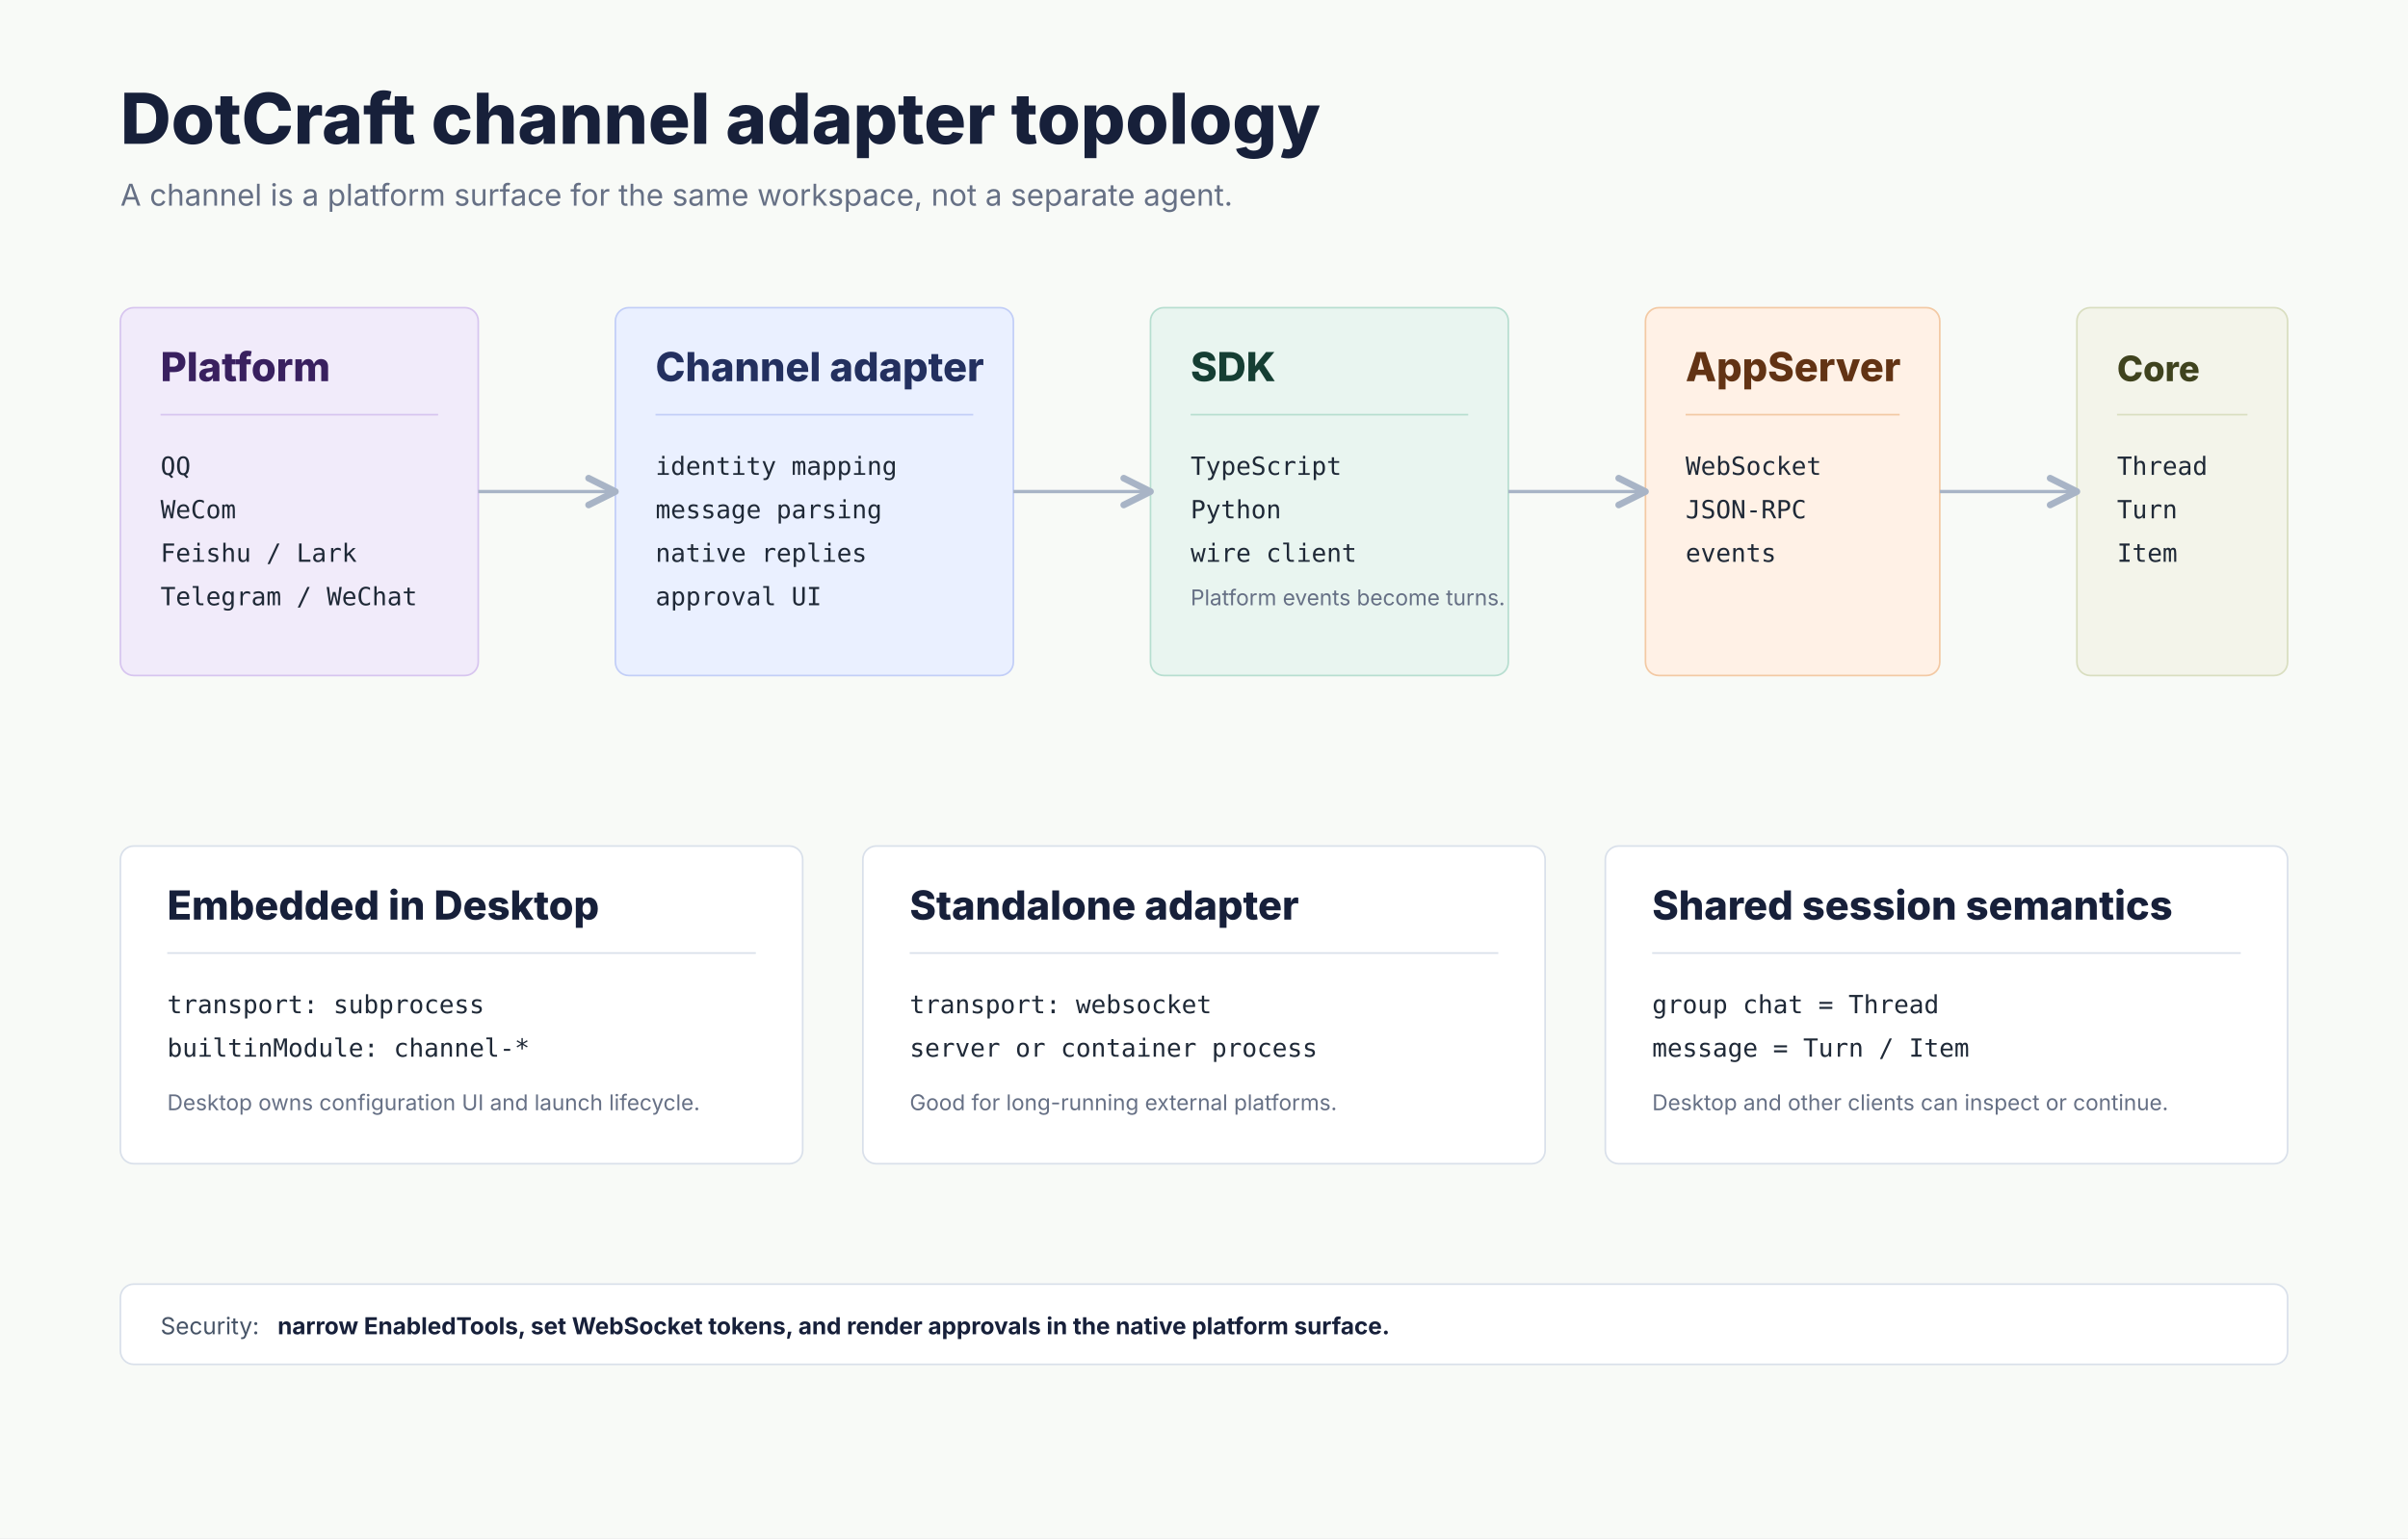
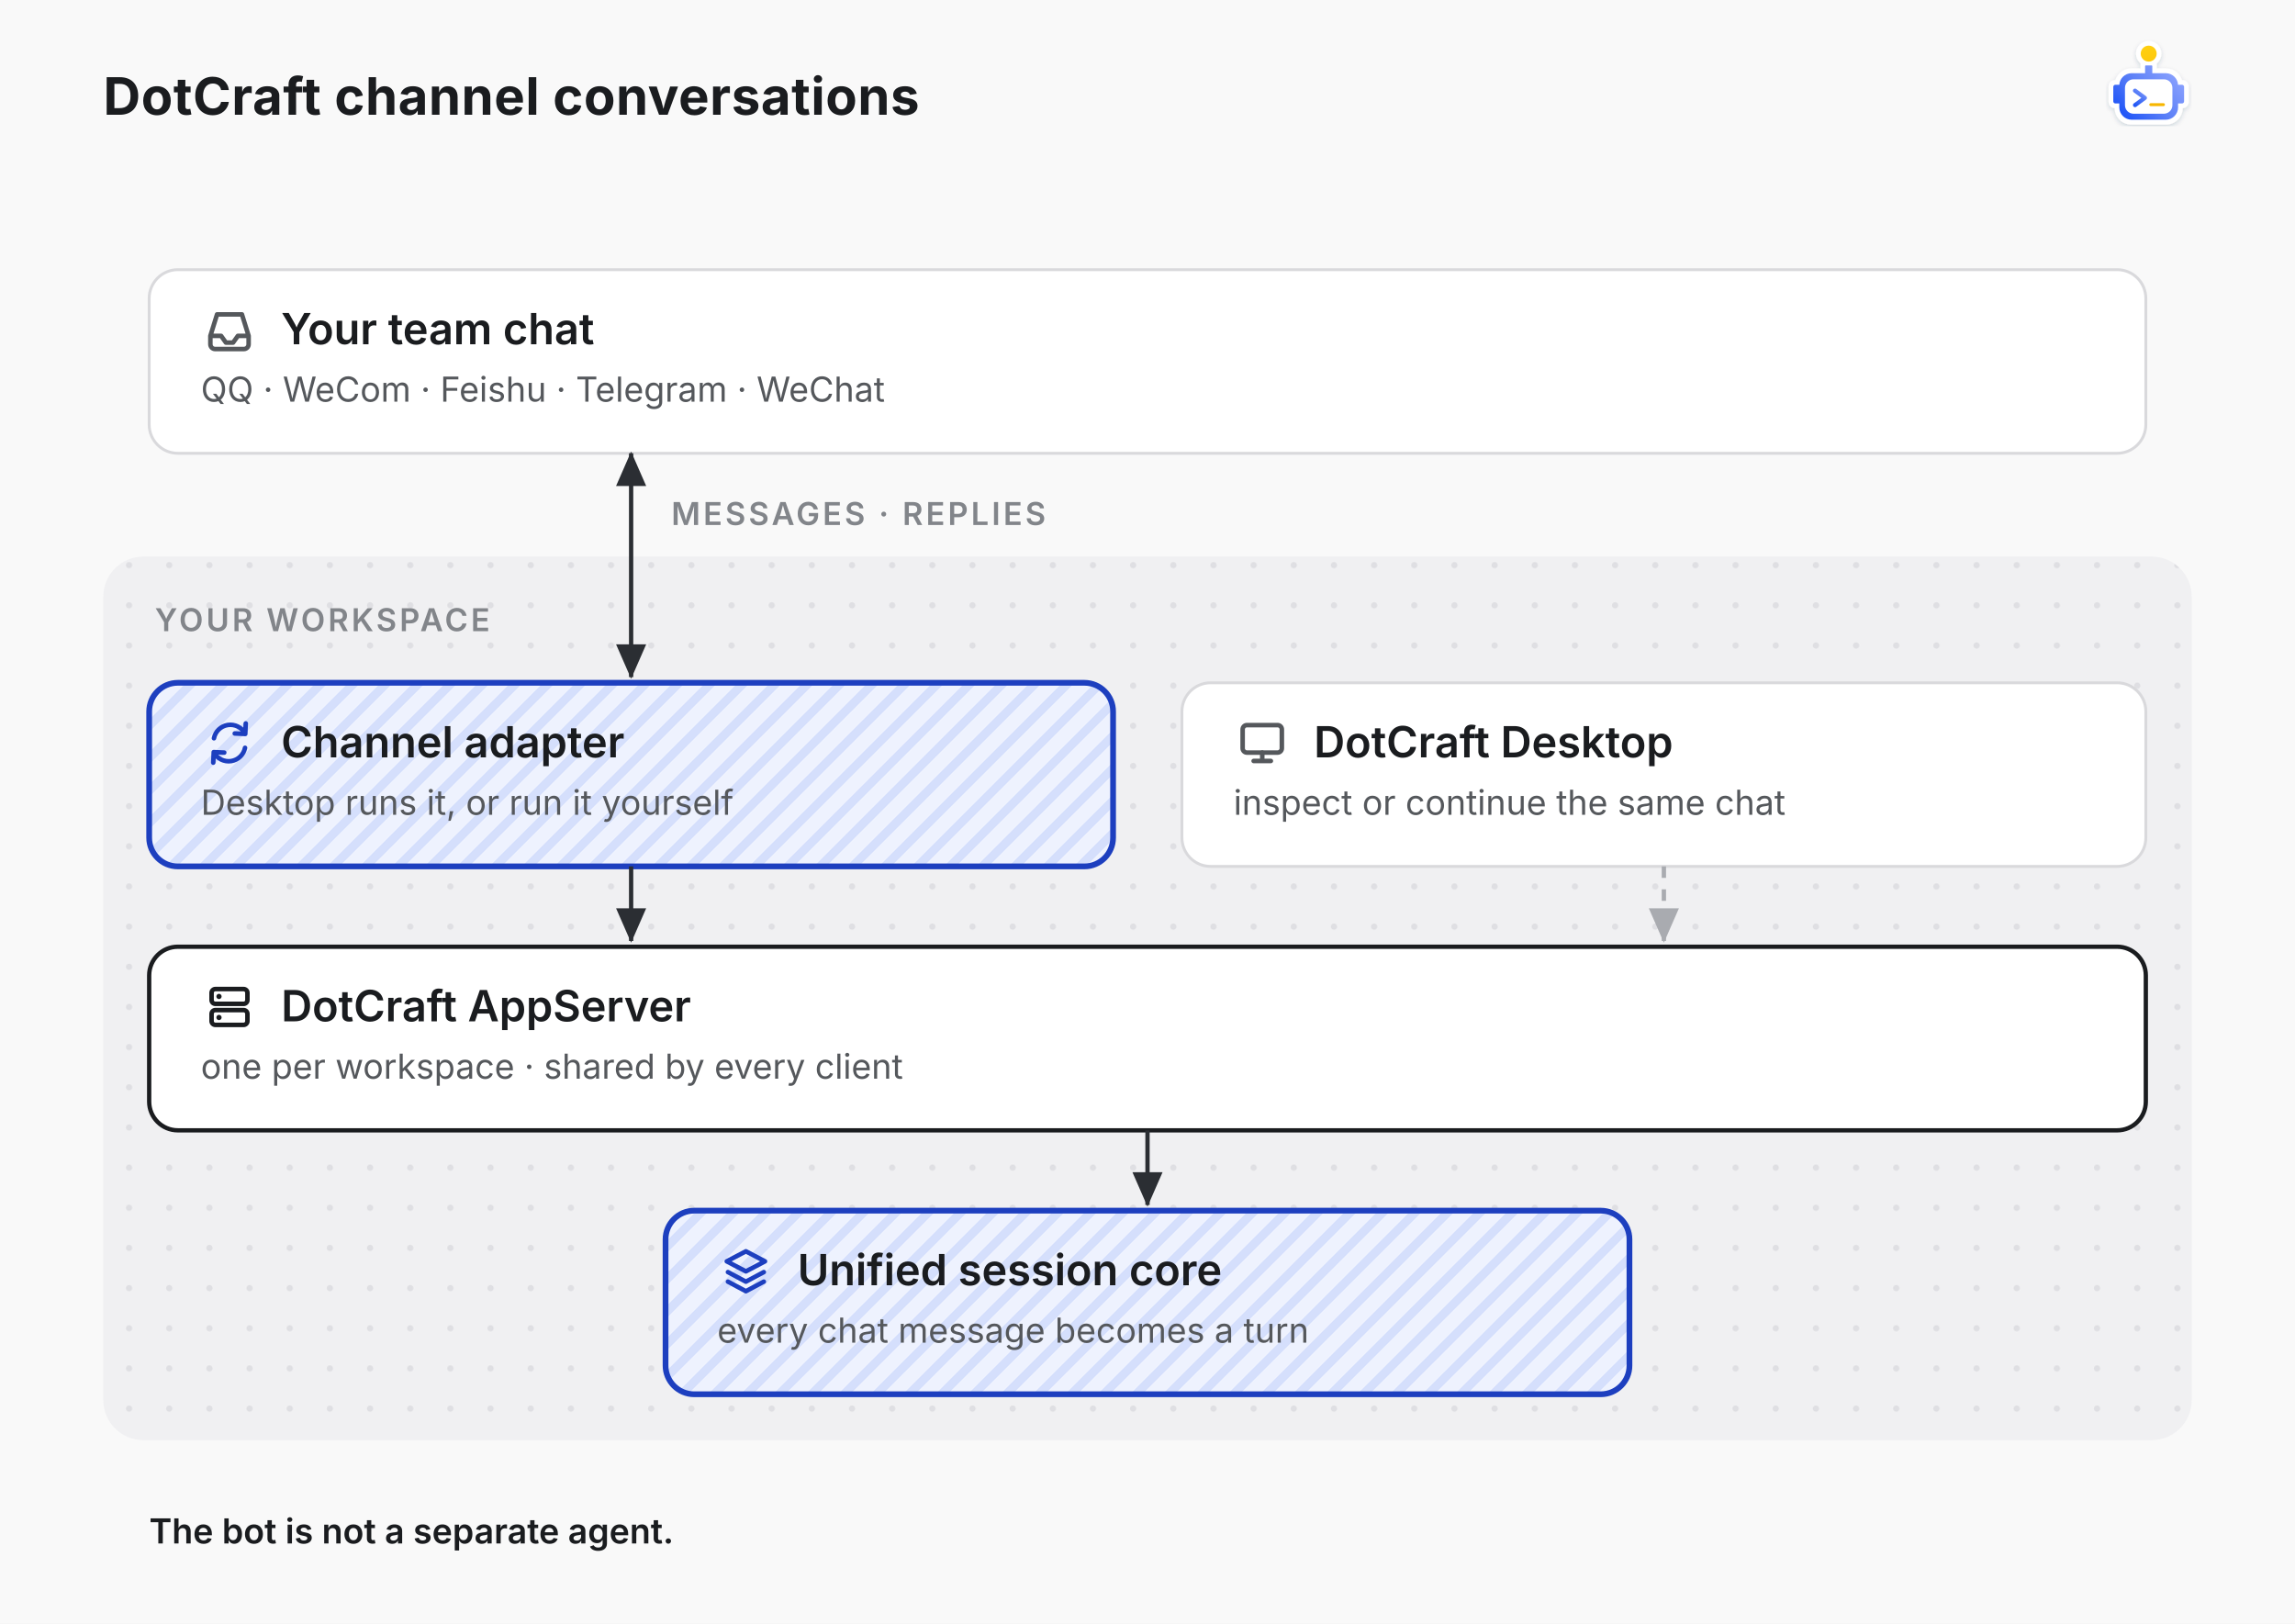
- <svg xmlns="http://www.w3.org/2000/svg" width="1440" height="920" viewBox="0 0 1440 920" fill="none" role="img" aria-labelledby="title desc">
-   <style>
-     text { font-family: Inter, ui-sans-serif, system-ui, -apple-system, BlinkMacSystemFont, "Segoe UI", sans-serif; letter-spacing: 0; }
-     .title { fill: #17203A; font-size: 42px; font-weight: 760; }
-     .subtitle { fill: #667085; font-size: 18px; }
-     .cardTitle { font-size: 24px; font-weight: 760; }
-     .smallTitle { font-size: 18px; font-weight: 760; }
-     .label { font-size: 14px; font-weight: 720; }
-     .body { fill: #1F2937; font-size: 15px; }
-     .mono { fill: #1F2937; font-size: 15px; font-family: "Cascadia Mono", ui-monospace, SFMono-Regular, Menlo, monospace; }
-     .muted { fill: #667085; font-size: 13px; }
-   </style>
+ <svg xmlns="http://www.w3.org/2000/svg" width="800" height="566" viewBox="0 0 800 566" role="img" aria-label="DotCraft channel conversations: messages from QQ, WeCom, Feishu, Telegram, or WeChat travel through a channel adapter that Desktop runs for you, or that you run yourself. The adapter and DotCraft Desktop are both clients of the same AppServer, so every chat message becomes a turn in the same session core and replies return to the same chat.">
  <defs>
-     <marker id="arrow" markerWidth="12" markerHeight="12" refX="10" refY="6" orient="auto">
-       <path d="M2 2L10 6L2 10" fill="none" stroke="#A8B4C6" stroke-width="2" stroke-linecap="round" stroke-linejoin="round" />
+     <marker id="a" markerWidth="9" markerHeight="9" refX="7.6" refY="4.5" orient="auto-start-reverse">
+       <path d="M0 1L8 4.5L0 8Z" fill="#2b2e33" />
    </marker>
+     <marker id="b" markerWidth="9" markerHeight="9" refX="7.6" refY="4.5" orient="auto-start-reverse">
+       <path d="M0 1L8 4.5L0 8Z" fill="#a9abb0" />
+     </marker>
+     <pattern id="hat_chan" width="8" height="8" patternUnits="userSpaceOnUse" patternTransform="rotate(45)">
+       <rect width="8" height="8" fill="#eef2fe" />
+       <rect width="3" height="8" fill="#2d5cf0" opacity="0.13" />
+     </pattern>
+     <pattern id="dots_chan" width="14" height="14" patternUnits="userSpaceOnUse">
+       <rect width="14" height="14" fill="#f0f0f2" />
+       <circle cx="3" cy="3" r="1.1" fill="#dfdfe3" />
+     </pattern>
+     <style>
+       text{font-family:-apple-system,BlinkMacSystemFont,"Segoe UI","PingFang SC","Hiragino Sans GB","Microsoft YaHei",sans-serif}
+       .dtitle{font-size:18px;font-weight:700;fill:#1a1c1f;letter-spacing:.2px}
+       .eyebrow{font-size:11px;font-weight:600;letter-spacing:.09em;fill:#82858a}
+       .title{font-size:15px;font-weight:600;fill:#1a1c1f}
+       .sub{font-size:13px;font-weight:600;fill:#1a1c1f}
+       .body{font-size:12px;font-weight:400;fill:#55585c}
+       .mono{font-size:12px;font-weight:400;fill:#55585c;font-family:ui-monospace,"SFMono-Regular","Cascadia Code","JetBrains Mono",Menlo,Consolas,monospace}
+       .node{fill:#ffffff;stroke:#1a1c1f;stroke-width:1.5}
+       .accent{fill:url(#hat_chan);stroke:#1d3fbf;stroke-width:2}
+       .zone{fill:url(#dots_chan)}
+       .frame{fill:#ffffff;stroke:#1d3fbf;stroke-width:2}
+       .ghost{fill:none;stroke:#d9d9dc;stroke-width:1.5;stroke-dasharray:5 4}
+       .link{stroke:#2b2e33;stroke-width:1.5;fill:none;stroke-linejoin:round}
+       .link2{stroke:#a9abb0;stroke-width:1.5;fill:none;stroke-linejoin:round;stroke-dasharray:4 4}
+       .cap{font-size:12px;font-weight:600;fill:#1a1c1f}
+     </style>
  </defs>
-   <rect width="1440" height="920" fill="#F8FAF7" />
-   <text x="72" y="86" class="title">DotCraft channel adapter topology</text>
-   <text x="72" y="123" class="subtitle">A channel is a platform surface for the same workspace, not a separate agent.</text>
-   <g transform="translate(72 184)">
-     <rect x="0" y="0" width="214" height="220" rx="8" fill="#F1EBFA" stroke="#D7C5EF" />
-     <text x="24" y="44" class="cardTitle" fill="#39205F">Platform</text>
-     <line x1="24" y1="64" x2="190" y2="64" stroke="#D7C5EF" />
-     <text x="24" y="100" class="mono">QQ</text>
-     <text x="24" y="126" class="mono">WeCom</text>
-     <text x="24" y="152" class="mono">Feishu / Lark</text>
-     <text x="24" y="178" class="mono">Telegram / WeChat</text>
-   </g>
-   <g transform="translate(368 184)">
-     <rect x="0" y="0" width="238" height="220" rx="8" fill="#EAF0FF" stroke="#C2CEF7" />
-     <text x="24" y="44" class="cardTitle" fill="#23305F">Channel adapter</text>
-     <line x1="24" y1="64" x2="214" y2="64" stroke="#C2CEF7" />
-     <text x="24" y="100" class="mono">identity mapping</text>
-     <text x="24" y="126" class="mono">message parsing</text>
-     <text x="24" y="152" class="mono">native replies</text>
-     <text x="24" y="178" class="mono">approval UI</text>
-   </g>
-   <g transform="translate(688 184)">
-     <rect x="0" y="0" width="214" height="220" rx="8" fill="#E9F5F0" stroke="#B7DED0" />
-     <text x="24" y="44" class="cardTitle" fill="#153E33">SDK</text>
-     <line x1="24" y1="64" x2="190" y2="64" stroke="#B7DED0" />
-     <text x="24" y="100" class="mono">TypeScript</text>
-     <text x="24" y="126" class="mono">Python</text>
-     <text x="24" y="152" class="mono">wire client</text>
-     <text x="24" y="178" class="muted">Platform events become turns.</text>
-   </g>
-   <g transform="translate(984 184)">
-     <rect x="0" y="0" width="176" height="220" rx="8" fill="#FFF1E6" stroke="#F3C9A4" />
-     <text x="24" y="44" class="cardTitle" fill="#623314">AppServer</text>
-     <line x1="24" y1="64" x2="152" y2="64" stroke="#F3C9A4" />
-     <text x="24" y="100" class="mono">WebSocket</text>
-     <text x="24" y="126" class="mono">JSON-RPC</text>
-     <text x="24" y="152" class="mono">events</text>
-   </g>
-   <g transform="translate(1242 184)">
-     <rect x="0" y="0" width="126" height="220" rx="8" fill="#F3F4EA" stroke="#D9DEC0" />
-     <text x="24" y="44" fill="#3F431E" font-size="21" font-weight="760">Core</text>
-     <line x1="24" y1="64" x2="102" y2="64" stroke="#D9DEC0" />
-     <text x="24" y="100" class="mono">Thread</text>
-     <text x="24" y="126" class="mono">Turn</text>
-     <text x="24" y="152" class="mono">Item</text>
-   </g>
-   <path d="M286 294H368" stroke="#A8B4C6" stroke-width="2" marker-end="url(#arrow)" />
-   <path d="M606 294H688" stroke="#A8B4C6" stroke-width="2" marker-end="url(#arrow)" />
-   <path d="M902 294H984" stroke="#A8B4C6" stroke-width="2" marker-end="url(#arrow)" />
-   <path d="M1160 294H1242" stroke="#A8B4C6" stroke-width="2" marker-end="url(#arrow)" />
-   <g transform="translate(72 506)">
-     <rect x="0" y="0" width="408" height="190" rx="8" fill="#FFFFFF" stroke="#D9E0EA" />
-     <text x="28" y="44" class="cardTitle" fill="#17203A">Embedded in Desktop</text>
-     <line x1="28" y1="64" x2="380" y2="64" stroke="#D9E0EA" />
-     <text x="28" y="100" class="mono">transport: subprocess</text>
-     <text x="28" y="126" class="mono">builtinModule: channel-*</text>
-     <text x="28" y="158" class="muted">Desktop owns configuration UI and launch lifecycle.</text>
-   </g>
-   <g transform="translate(516 506)">
-     <rect x="0" y="0" width="408" height="190" rx="8" fill="#FFFFFF" stroke="#D9E0EA" />
-     <text x="28" y="44" class="cardTitle" fill="#17203A">Standalone adapter</text>
-     <line x1="28" y1="64" x2="380" y2="64" stroke="#D9E0EA" />
-     <text x="28" y="100" class="mono">transport: websocket</text>
-     <text x="28" y="126" class="mono">server or container process</text>
-     <text x="28" y="158" class="muted">Good for long-running external platforms.</text>
-   </g>
-   <g transform="translate(960 506)">
-     <rect x="0" y="0" width="408" height="190" rx="8" fill="#FFFFFF" stroke="#D9E0EA" />
-     <text x="28" y="44" class="cardTitle" fill="#17203A">Shared session semantics</text>
-     <line x1="28" y1="64" x2="380" y2="64" stroke="#D9E0EA" />
-     <text x="28" y="100" class="mono">group chat = Thread</text>
-     <text x="28" y="126" class="mono">message = Turn / Item</text>
-     <text x="28" y="158" class="muted">Desktop and other clients can inspect or continue.</text>
-   </g>
-   <g transform="translate(72 768)">
-     <rect x="0" y="0" width="1296" height="48" rx="8" fill="#FFFFFF" stroke="#D9E0EA" />
-     <text x="24" y="30" fill="#475467" font-size="14">Security:</text>
-     <text x="94" y="30" fill="#17203A" font-size="14" font-weight="720">narrow EnabledTools, set WebSocket tokens, and render approvals in the native platform surface.</text>
+   <rect width="800" height="566" fill="#f9f9f9" />
+   <text x="36" y="40" class="dtitle">DotCraft channel conversations</text>
+   <svg x="734" y="14" width="30" height="30" viewBox="0 0 1024 1024" fill="none">
+     <defs>
+       <linearGradient id="lb_chan" x1="279" y1="766" x2="736" y2="334" gradientUnits="userSpaceOnUse">
+         <stop offset="0" stop-color="#2458f7" />
+         <stop offset=".46" stop-color="#5f82f7" />
+         <stop offset="1" stop-color="#8fa5ff" />
+       </linearGradient>
+       <linearGradient id="lm_chan" x1="380" y1="696" x2="492" y2="557" gradientUnits="userSpaceOnUse">
+         <stop offset="0" stop-color="#2257f5" />
+         <stop offset=".55" stop-color="#577df7" />
+         <stop offset="1" stop-color="#8ca2ff" />
+       </linearGradient>
+       <linearGradient id="ly_chan" x1="481" y1="174" x2="617" y2="713" gradientUnits="userSpaceOnUse">
+         <stop offset="0" stop-color="#ffcf11" />
+         <stop offset="1" stop-color="#f6b500" />
+       </linearGradient>
+       <filter id="ls_chan" x="-12%" y="-12%" width="124%" height="124%">
+         <feDropShadow dx="0" dy="18" stdDeviation="24" flood-color="#0b3d62" flood-opacity=".18" />
+       </filter>
+     </defs>
+     <g transform="translate(512 528) scale(1.3) translate(-512 -512)">
+       <g filter="url(#ls_chan)">
+         <rect x="201" y="365" width="622" height="513" rx="151" fill="#fff" />
+         <rect x="145" y="472" width="136" height="256" rx="58" fill="#fff" />
+         <rect x="743" y="472" width="136" height="256" rx="58" fill="#fff" />
+         <rect x="438" y="270" width="148" height="182" rx="2" fill="#fff" />
+         <circle cx="512" cy="229" r="116" fill="#fff" />
+       </g>
+       <rect x="243" y="408" width="538" height="426" rx="113" fill="url(#lb_chan)" />
+       <rect x="188" y="514" width="90" height="171" rx="19" fill="url(#lb_chan)" />
+       <rect x="746" y="514" width="90" height="171" rx="19" fill="url(#lb_chan)" />
+       <rect x="479" y="337" width="66" height="119" rx="6" fill="url(#lb_chan)" />
+       <rect x="295" y="464" width="434" height="315" rx="78" fill="#fff" />
+       <circle cx="512" cy="229" r="73" fill="url(#ly_chan)" />
+       <path d="M387 568 477 634 387 700" stroke="url(#lm_chan)" stroke-width="38" stroke-linecap="round" stroke-linejoin="round" />
+       <path d="M531 696h116" stroke="url(#ly_chan)" stroke-width="27" stroke-linecap="round" />
+     </g>
+   </svg>
+   <g transform="translate(0,54)">
+     <rect x="52" y="40" width="696" height="64" rx="10" fill="#ffffff" stroke="#d9d9dc" stroke-width="1" />
+     <g transform="translate(70,51) scale(0.8333)" fill="none" stroke="#55585c" stroke-width="1.9" stroke-linecap="round" stroke-linejoin="round">
+       <path d="M4,14.5 L6.8,5.5 h10.4 L20,14.5 M4,14.5 h4.5 l2,2.8 h3 l2,-2.8 H20 M4,14.5 V18 a2,2 0 0 0 2,2 h12 a2,2 0 0 0 2,-2 v-3.5" />
+     </g>
+     <text x="98" y="66" class="title">Your team chat</text>
+     <text x="70" y="86" class="body">QQ · WeCom · Feishu · Telegram · WeChat</text>
+     <rect x="36" y="140" width="728" height="308" rx="14" class="zone" />
+     <text x="54" y="166" class="eyebrow">YOUR WORKSPACE</text>
+     <path d="M220 104 V182" class="link" marker-start="url(#a)" marker-end="url(#a)" />
+     <text x="234" y="129" class="eyebrow">MESSAGES · REPLIES</text>
+     <rect x="52" y="184" width="336" height="64" rx="10" class="accent" />
+     <g transform="translate(70,195) scale(0.8333)" fill="none" stroke="#1d3fbf" stroke-width="1.9" stroke-linecap="round" stroke-linejoin="round">
+       <path d="M5.5,10 A7,7 0 0 1 18.5,8 M18.8,3.8 L18.6,8.2 14.2,8" />
+       <path d="M18.5,14 A7,7 0 0 1 5.5,16 M5.2,20.2 L5.4,15.8 9.8,16" />
+     </g>
+     <text x="98" y="210" class="title">Channel adapter</text>
+     <text x="70" y="230" class="body">Desktop runs it, or run it yourself</text>
+     <rect x="412" y="184" width="336" height="64" rx="10" fill="#ffffff" stroke="#d9d9dc" stroke-width="1" />
+     <g transform="translate(430,195) scale(0.8333)" fill="none" stroke="#55585c" stroke-width="1.9" stroke-linecap="round" stroke-linejoin="round">
+       <rect x="3.8" y="4.5" width="16.4" height="11.5" rx="1.8" />
+       <path d="M12,16 V19.3 M8.4,19.5 H15.6" />
+     </g>
+     <text x="458" y="210" class="title">DotCraft Desktop</text>
+     <text x="430" y="230" class="body">inspect or continue the same chat</text>
+     <path d="M220 248 V274" class="link" marker-end="url(#a)" />
+     <path d="M580 248 V274" class="link2" marker-end="url(#b)" />
+     <rect x="52" y="276" width="696" height="64" rx="10" class="node" />
+     <g transform="translate(70,287) scale(0.8333)" fill="none" stroke="#1a1c1f" stroke-width="1.9" stroke-linecap="round" stroke-linejoin="round">
+       <rect x="4.5" y="4.5" width="15" height="6.2" rx="1.6" />
+       <rect x="4.5" y="13.3" width="15" height="6.2" rx="1.6" />
+       <circle cx="7.6" cy="7.6" r="1.1" fill="#1a1c1f" stroke="none" />
+       <circle cx="7.6" cy="16.4" r="1.1" fill="#1a1c1f" stroke="none" />
+     </g>
+     <text x="98" y="302" class="title">DotCraft AppServer</text>
+     <text x="70" y="322" class="body">one per workspace · shared by every client</text>
+     <path d="M400 340 V366" class="link" marker-end="url(#a)" />
+     <rect x="232" y="368" width="336" height="64" rx="10" class="accent" />
+     <g transform="translate(250,379) scale(0.8333)" fill="none" stroke="#1d3fbf" stroke-width="1.9" stroke-linecap="round" stroke-linejoin="round">
+       <path d="M12,3.8 L20,8 12,12.2 4,8 Z" stroke-linejoin="round" />
+       <path d="M4.5,12.5 L12,16.5 19.5,12.5 M4.5,16.5 L12,20.5 19.5,16.5" />
+     </g>
+     <text x="278" y="394" class="title">Unified session core</text>
+     <text x="250" y="414" class="body">every chat message becomes a turn</text>
+     <text x="52" y="484" class="cap">The bot is not a separate agent.</text>
  </g>
</svg>
